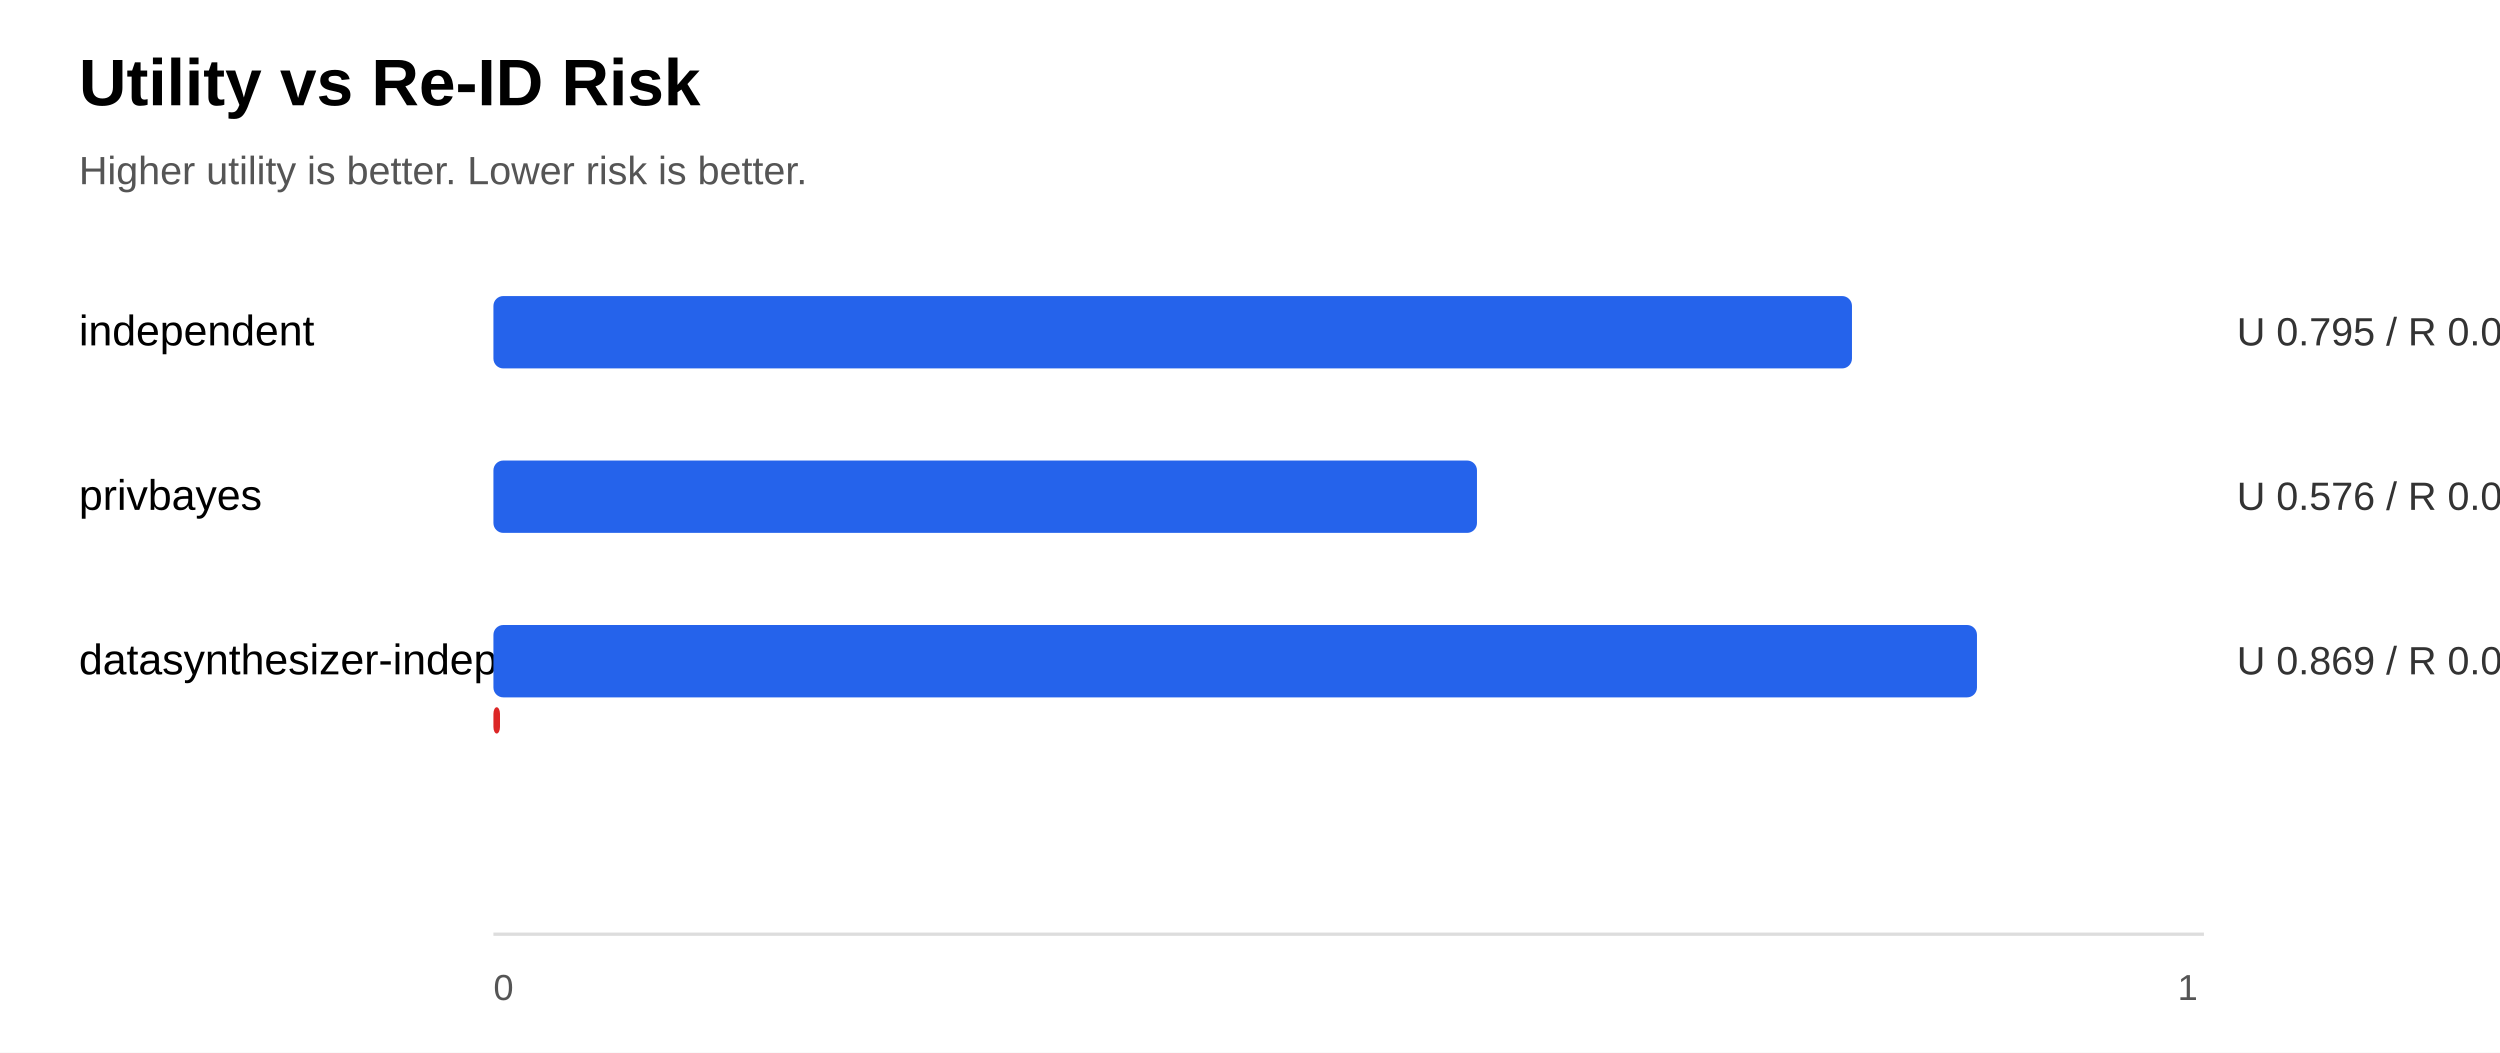
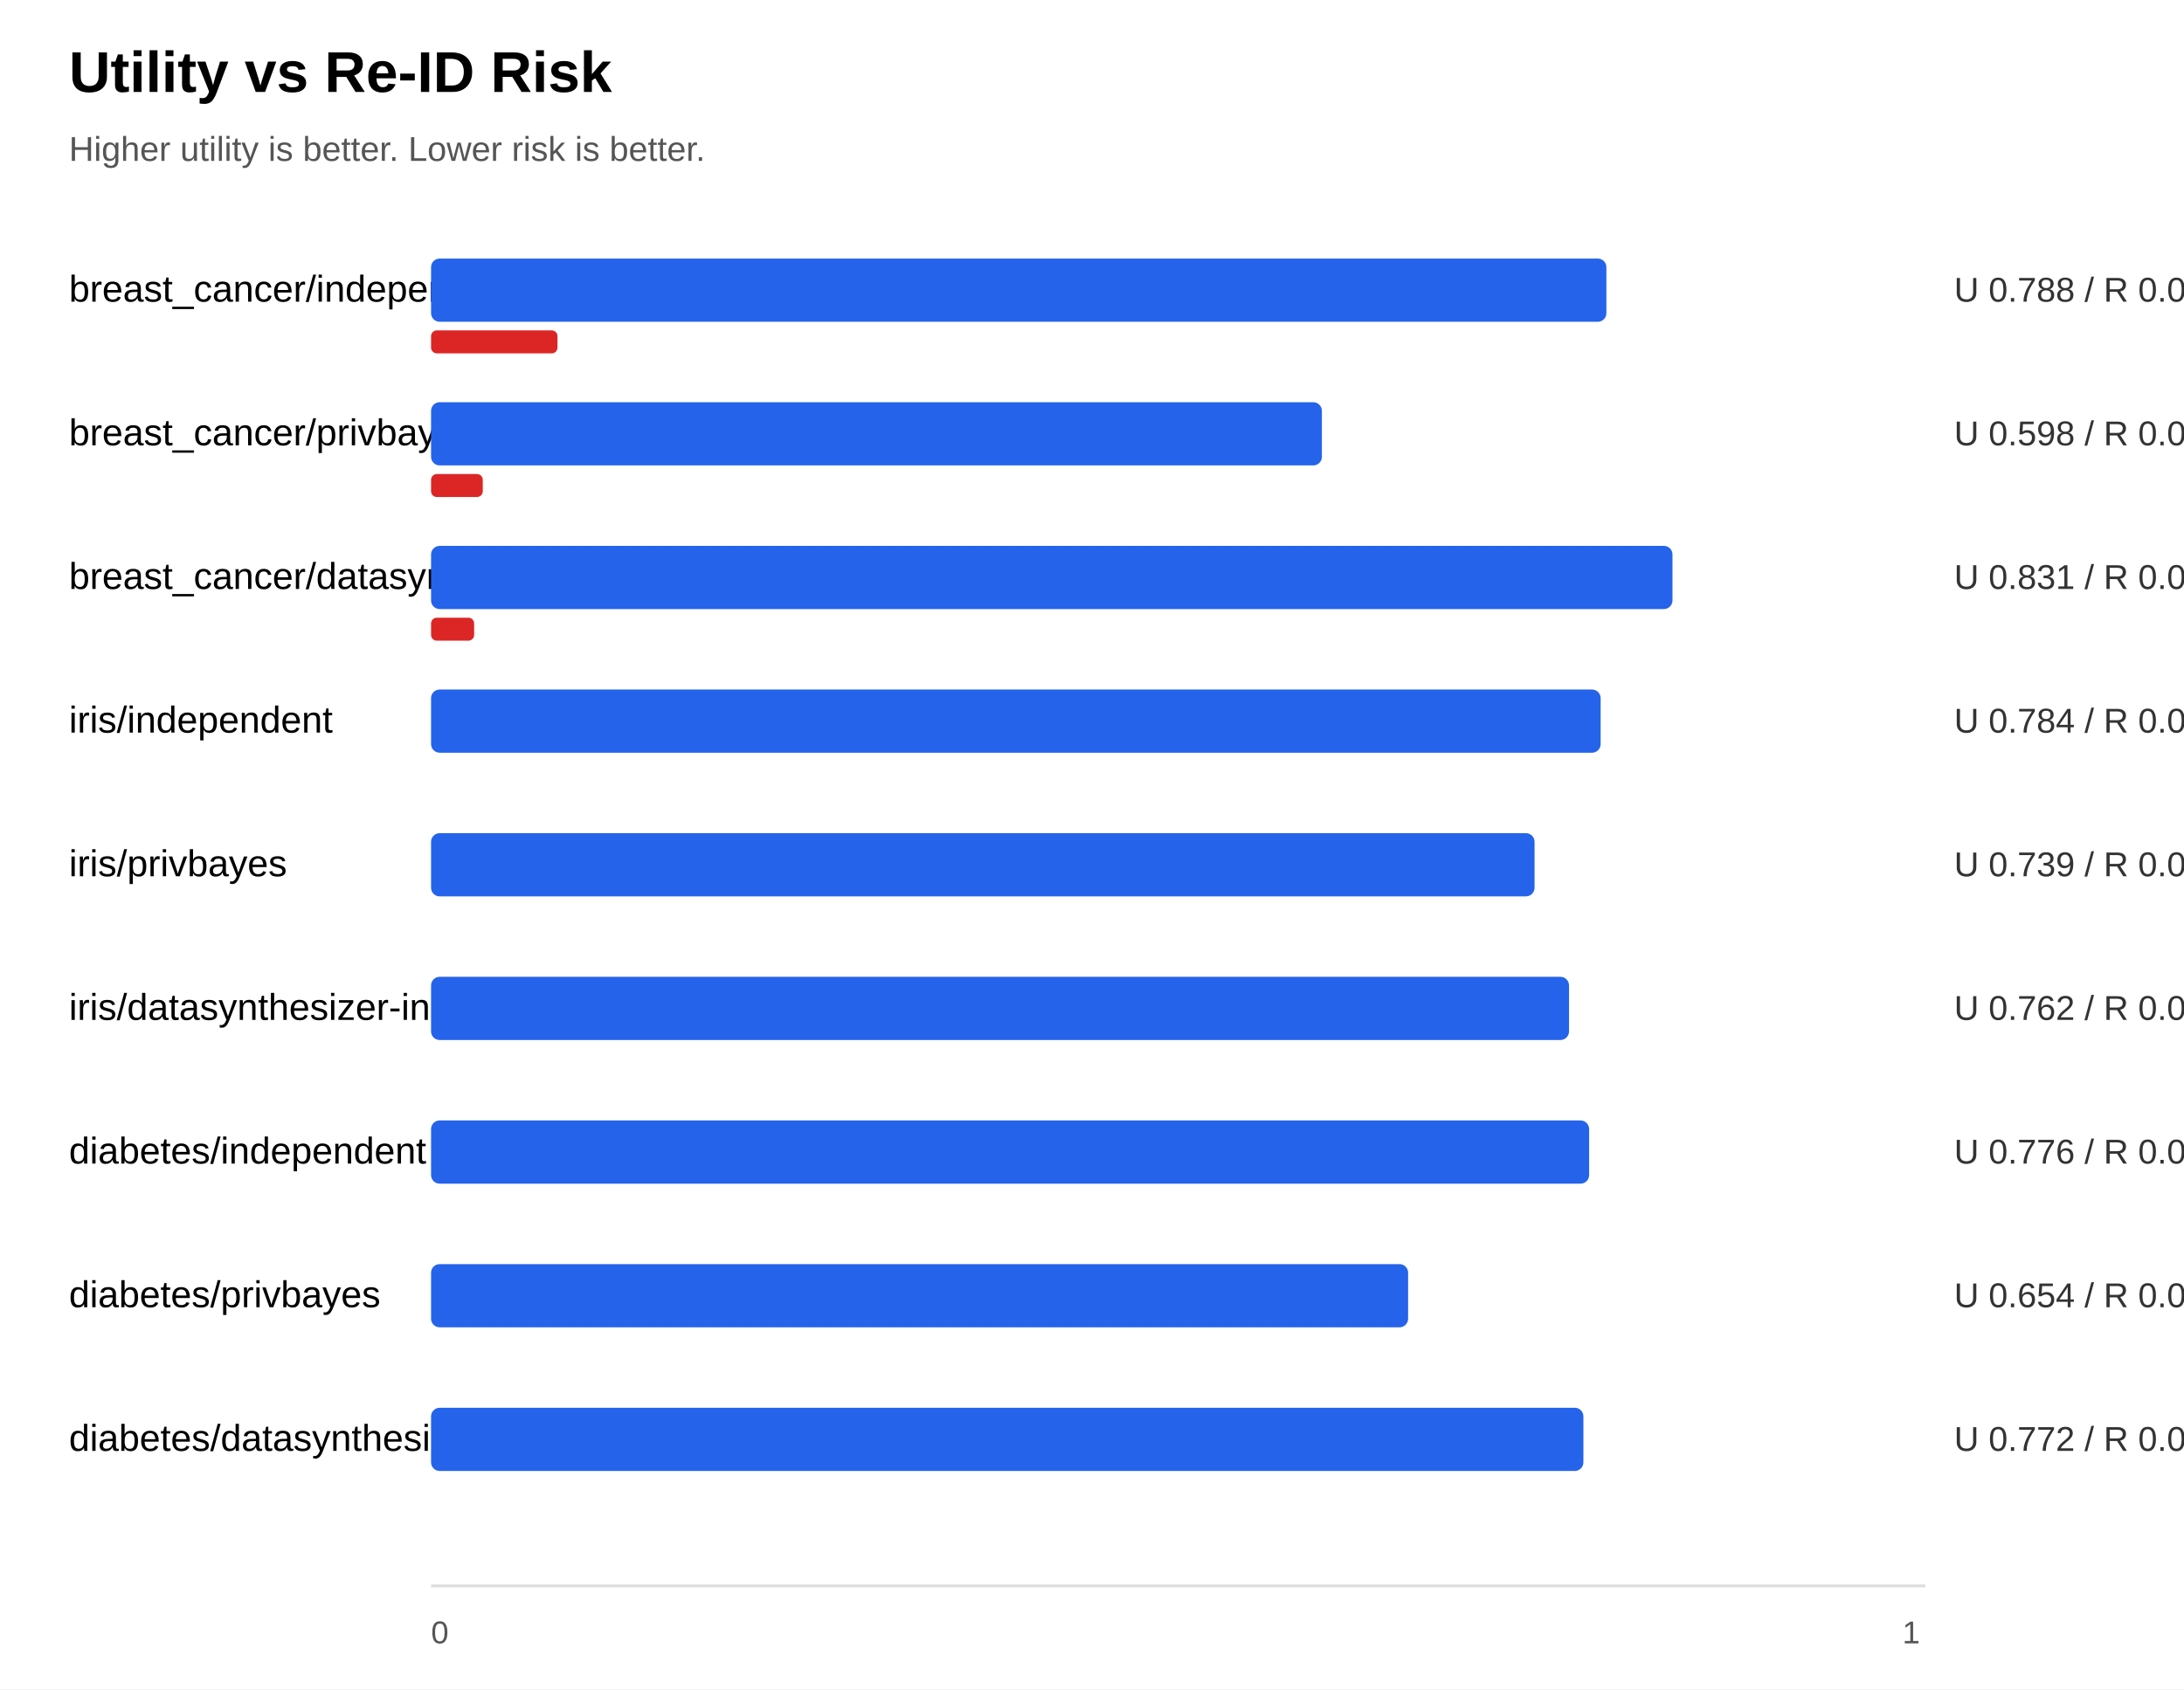
- <svg xmlns="http://www.w3.org/2000/svg" width="760" height="320" viewBox="0 0 760 320">
+ <svg xmlns="http://www.w3.org/2000/svg" width="760" height="588" viewBox="0 0 760 588">
  <rect width="100%" height="100%" fill="#ffffff" />
  <text x="24" y="32" font-family="Arial, sans-serif" font-size="20" font-weight="700">Utility vs Re-ID Risk</text>
  <text x="24" y="56" font-family="Arial, sans-serif" font-size="12" fill="#555">Higher utility is better. Lower risk is better.</text>
-   <text x="24" y="105" font-family="Arial, sans-serif" font-size="13">independent</text>
-   <rect x="150" y="90" width="413" height="22" rx="3" fill="#2563eb" />
-   <rect x="150" y="115" width="0" height="8" rx="2" fill="#dc2626" />
-   <text x="680" y="105" font-family="Arial, sans-serif" font-size="12" fill="#333">U 0.795 / R 0.000</text>
-   <text x="24" y="155" font-family="Arial, sans-serif" font-size="13">privbayes</text>
-   <rect x="150" y="140" width="299" height="22" rx="3" fill="#2563eb" />
-   <rect x="150" y="165" width="0" height="8" rx="2" fill="#dc2626" />
-   <text x="680" y="155" font-family="Arial, sans-serif" font-size="12" fill="#333">U 0.576 / R 0.000</text>
-   <text x="24" y="205" font-family="Arial, sans-serif" font-size="13">datasynthesizer-independent</text>
-   <rect x="150" y="190" width="451" height="22" rx="3" fill="#2563eb" />
-   <rect x="150" y="215" width="2" height="8" rx="2" fill="#dc2626" />
-   <text x="680" y="205" font-family="Arial, sans-serif" font-size="12" fill="#333">U 0.869 / R 0.005</text>
-   <line x1="150" y1="284" x2="670" y2="284" stroke="#ddd" />
-   <text x="150" y="304" font-family="Arial, sans-serif" font-size="11" fill="#555">0</text>
-   <text x="662" y="304" font-family="Arial, sans-serif" font-size="11" fill="#555">1</text>
+   <text x="24" y="105" font-family="Arial, sans-serif" font-size="13">breast_cancer/independent</text>
+   <rect x="150" y="90" width="409" height="22" rx="3" fill="#2563eb" />
+   <rect x="150" y="115" width="44" height="8" rx="2" fill="#dc2626" />
+   <text x="680" y="105" font-family="Arial, sans-serif" font-size="12" fill="#333">U 0.788 / R 0.086</text>
+   <text x="24" y="155" font-family="Arial, sans-serif" font-size="13">breast_cancer/privbayes</text>
+   <rect x="150" y="140" width="310" height="22" rx="3" fill="#2563eb" />
+   <rect x="150" y="165" width="18" height="8" rx="2" fill="#dc2626" />
+   <text x="680" y="155" font-family="Arial, sans-serif" font-size="12" fill="#333">U 0.598 / R 0.036</text>
+   <text x="24" y="205" font-family="Arial, sans-serif" font-size="13">breast_cancer/datasynthesizer-independent</text>
+   <rect x="150" y="190" width="432" height="22" rx="3" fill="#2563eb" />
+   <rect x="150" y="215" width="15" height="8" rx="2" fill="#dc2626" />
+   <text x="680" y="205" font-family="Arial, sans-serif" font-size="12" fill="#333">U 0.831 / R 0.030</text>
+   <text x="24" y="255" font-family="Arial, sans-serif" font-size="13">iris/independent</text>
+   <rect x="150" y="240" width="407" height="22" rx="3" fill="#2563eb" />
+   <rect x="150" y="265" width="0" height="8" rx="2" fill="#dc2626" />
+   <text x="680" y="255" font-family="Arial, sans-serif" font-size="12" fill="#333">U 0.784 / R 0.000</text>
+   <text x="24" y="305" font-family="Arial, sans-serif" font-size="13">iris/privbayes</text>
+   <rect x="150" y="290" width="384" height="22" rx="3" fill="#2563eb" />
+   <rect x="150" y="315" width="0" height="8" rx="2" fill="#dc2626" />
+   <text x="680" y="305" font-family="Arial, sans-serif" font-size="12" fill="#333">U 0.739 / R 0.000</text>
+   <text x="24" y="355" font-family="Arial, sans-serif" font-size="13">iris/datasynthesizer-independent</text>
+   <rect x="150" y="340" width="396" height="22" rx="3" fill="#2563eb" />
+   <rect x="150" y="365" width="0" height="8" rx="2" fill="#dc2626" />
+   <text x="680" y="355" font-family="Arial, sans-serif" font-size="12" fill="#333">U 0.762 / R 0.000</text>
+   <text x="24" y="405" font-family="Arial, sans-serif" font-size="13">diabetes/independent</text>
+   <rect x="150" y="390" width="403" height="22" rx="3" fill="#2563eb" />
+   <rect x="150" y="415" width="0" height="8" rx="2" fill="#dc2626" />
+   <text x="680" y="405" font-family="Arial, sans-serif" font-size="12" fill="#333">U 0.776 / R 0.000</text>
+   <text x="24" y="455" font-family="Arial, sans-serif" font-size="13">diabetes/privbayes</text>
+   <rect x="150" y="440" width="340" height="22" rx="3" fill="#2563eb" />
+   <rect x="150" y="465" width="0" height="8" rx="2" fill="#dc2626" />
+   <text x="680" y="455" font-family="Arial, sans-serif" font-size="12" fill="#333">U 0.654 / R 0.000</text>
+   <text x="24" y="505" font-family="Arial, sans-serif" font-size="13">diabetes/datasynthesizer-independent</text>
+   <rect x="150" y="490" width="401" height="22" rx="3" fill="#2563eb" />
+   <rect x="150" y="515" width="0" height="8" rx="2" fill="#dc2626" />
+   <text x="680" y="505" font-family="Arial, sans-serif" font-size="12" fill="#333">U 0.772 / R 0.000</text>
+   <line x1="150" y1="552" x2="670" y2="552" stroke="#ddd" />
+   <text x="150" y="572" font-family="Arial, sans-serif" font-size="11" fill="#555">0</text>
+   <text x="662" y="572" font-family="Arial, sans-serif" font-size="11" fill="#555">1</text>
</svg>
